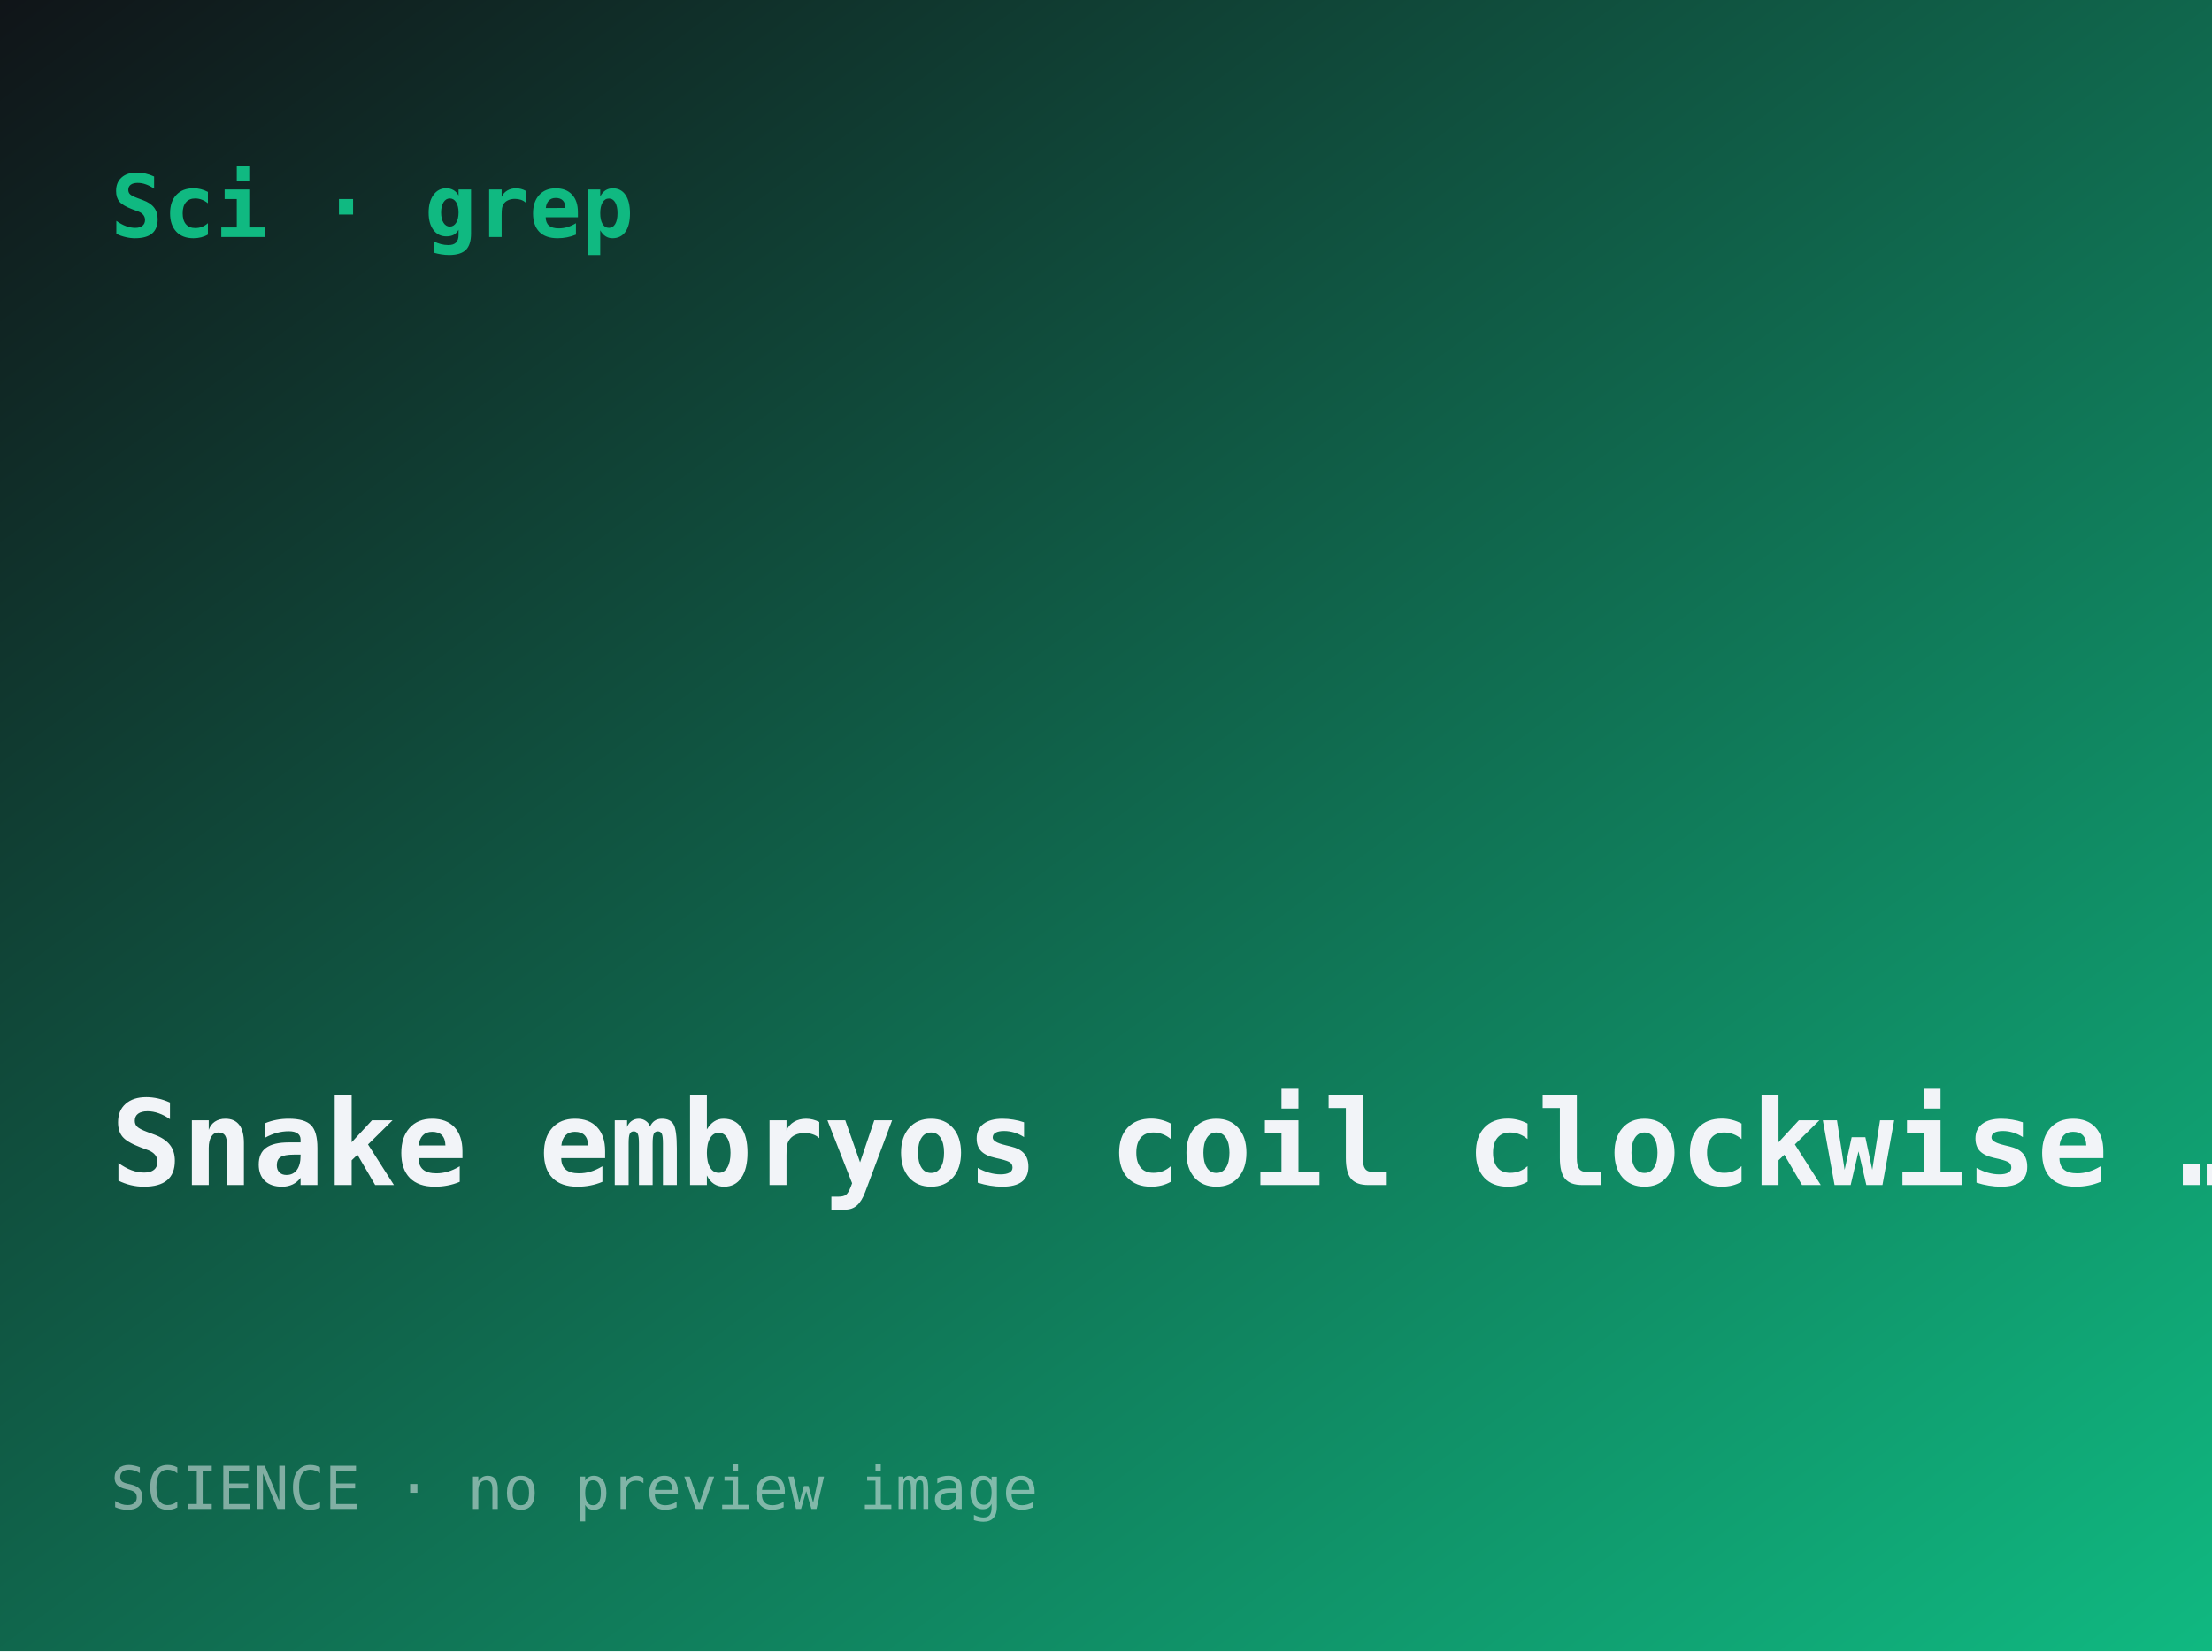
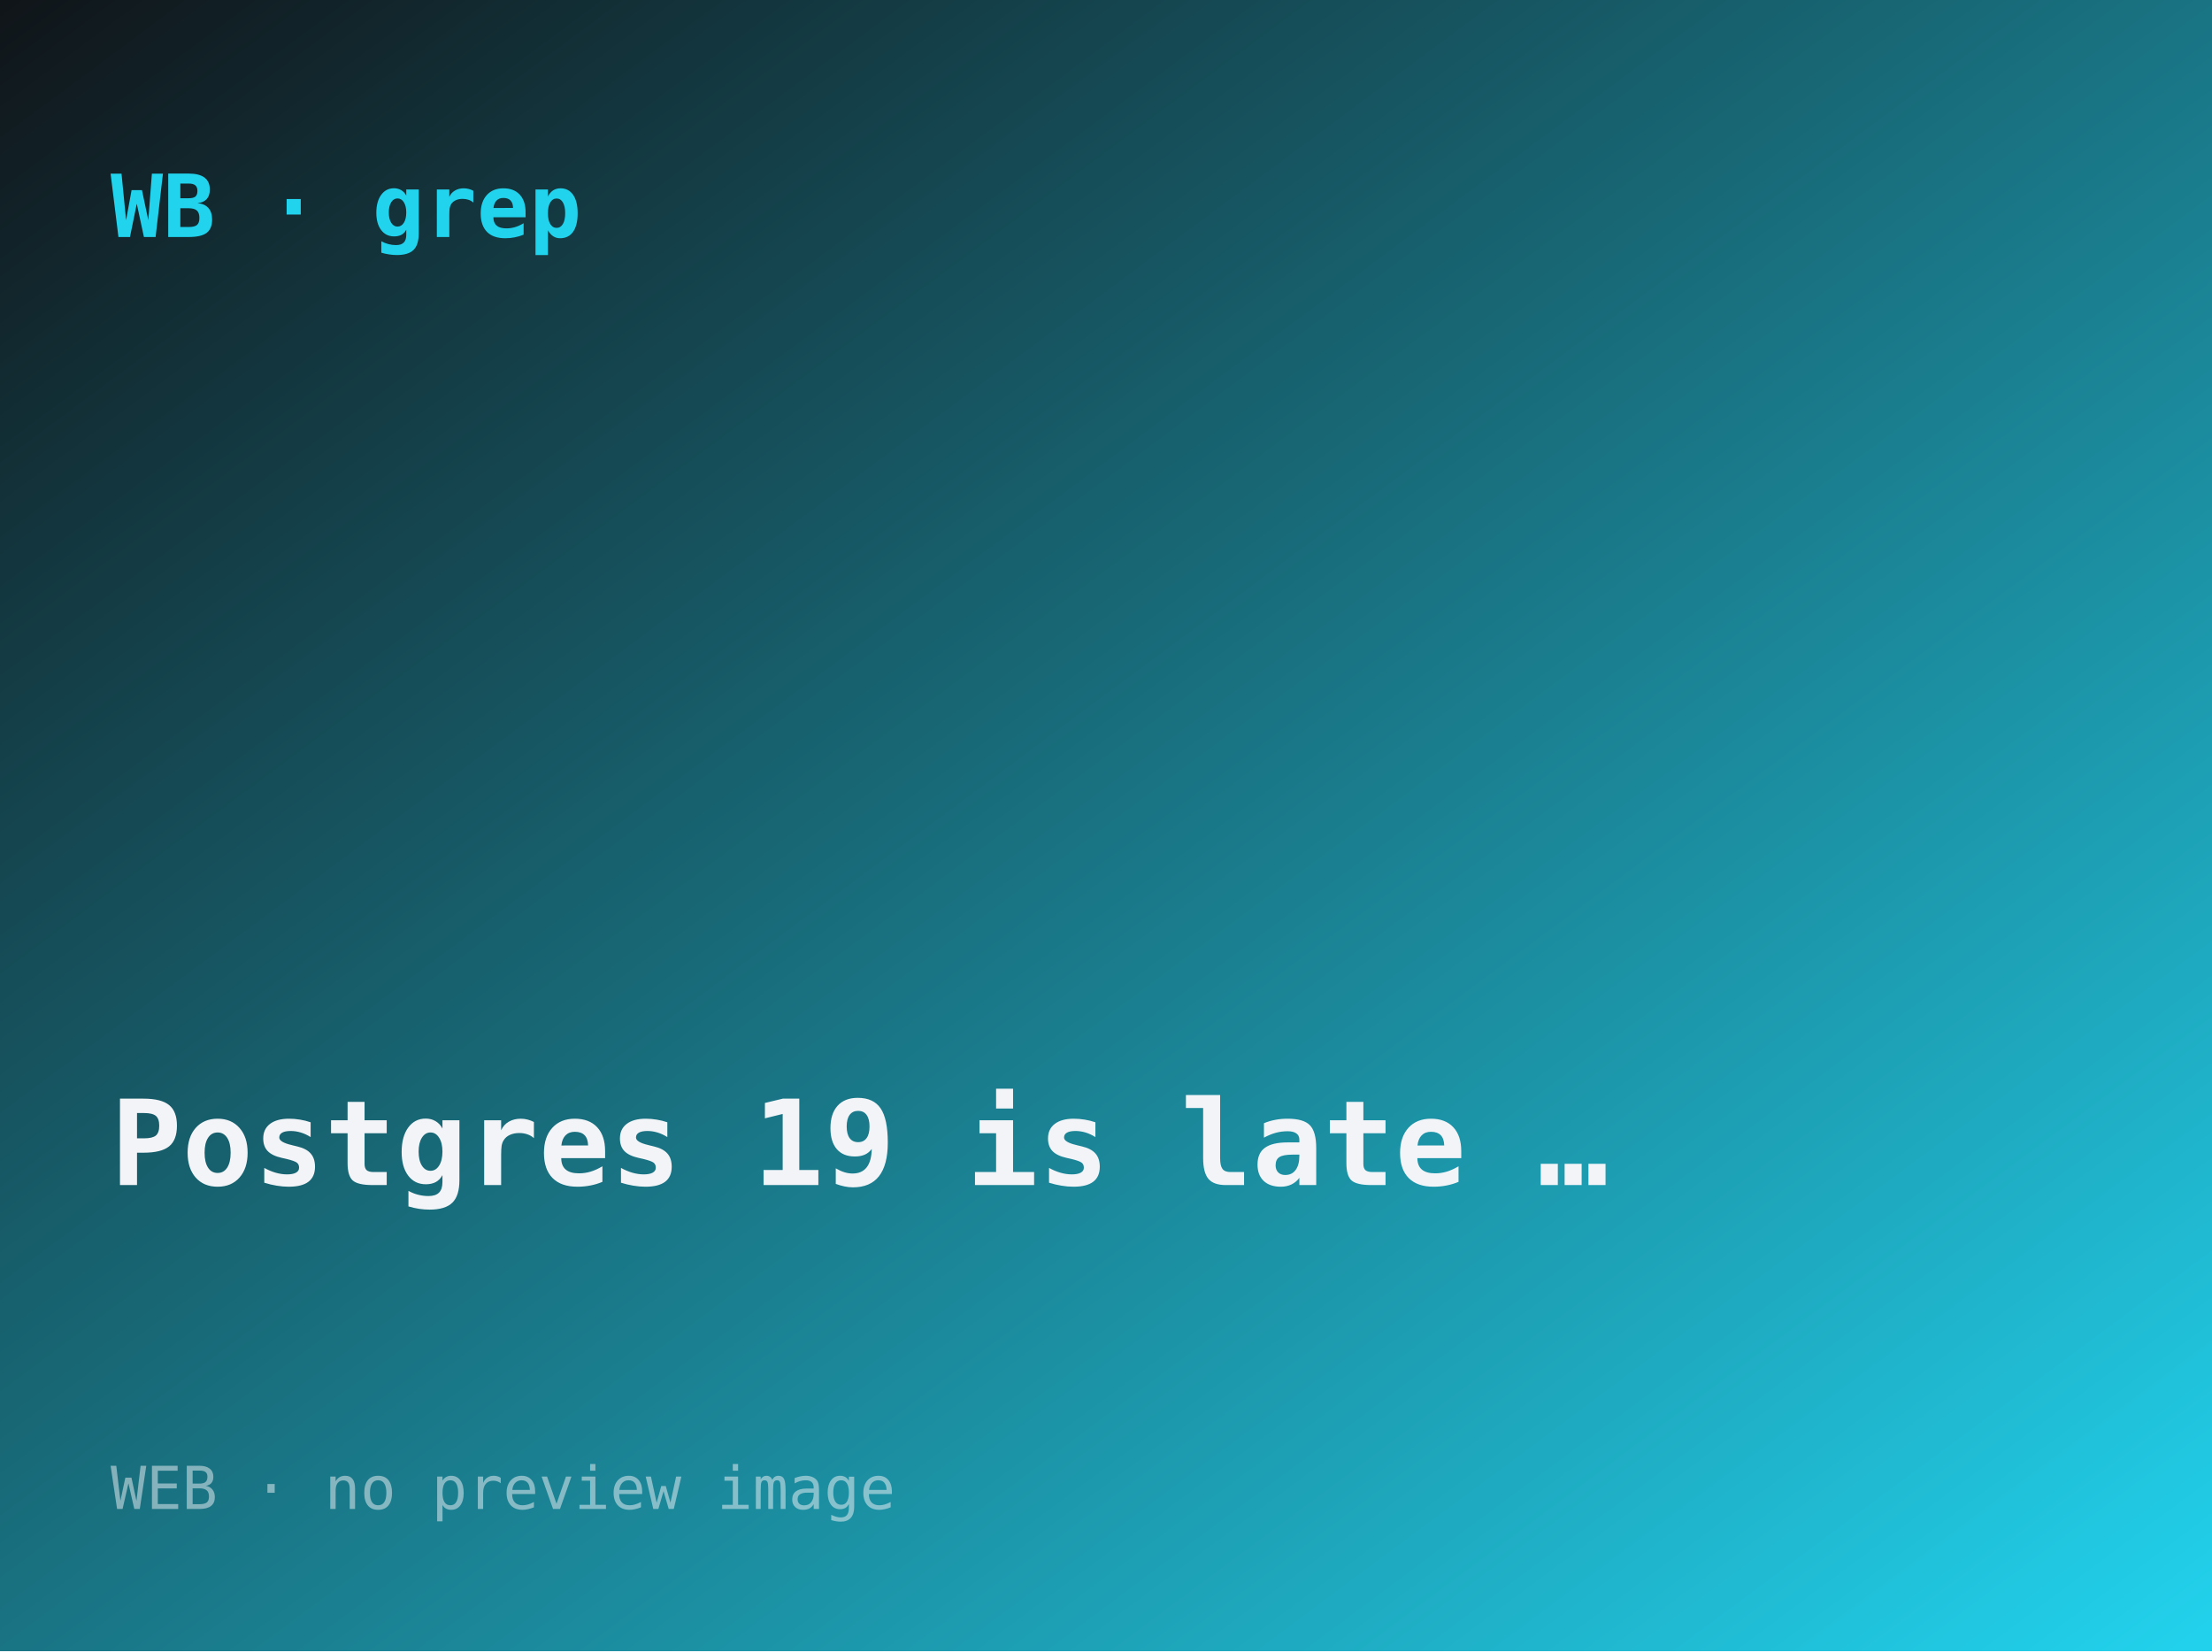
- <svg xmlns="http://www.w3.org/2000/svg" width="560" height="418" viewBox="0 0 560 418" role="img" aria-label="Snake embryos coil clockwise because the gut cannot keep up">
+ <svg xmlns="http://www.w3.org/2000/svg" width="560" height="418" viewBox="0 0 560 418" role="img" aria-label="Postgres 19 is late, and it's AI's fault">
  <defs>
    <linearGradient id="g" x1="0" y1="0" x2="1" y2="1">
      <stop offset="0" stop-color="#101418" />
-       <stop offset="1" stop-color="#10b981" />
+       <stop offset="1" stop-color="#22d3ee" />
    </linearGradient>
  </defs>
  <rect width="560" height="418" fill="url(#g)" />
-   <text x="28" y="60" font-family="ui-monospace,monospace" font-size="22" fill="#10b981" font-weight="700">Sci · grep</text>
-   <text x="28" y="300" font-family="ui-monospace,monospace" font-size="30" fill="#f2f4f8" font-weight="600">Snake embryos coil clockwise …</text>
-   <text x="28" y="382" font-family="ui-monospace,monospace" font-size="15" fill="rgba(242,244,248,.5)">SCIENCE · no preview image</text>
+   <text x="28" y="60" font-family="ui-monospace,monospace" font-size="22" fill="#22d3ee" font-weight="700">WB · grep</text>
+   <text x="28" y="300" font-family="ui-monospace,monospace" font-size="30" fill="#f2f4f8" font-weight="600">Postgres 19 is late …</text>
+   <text x="28" y="382" font-family="ui-monospace,monospace" font-size="15" fill="rgba(242,244,248,.5)">WEB · no preview image</text>
</svg>
